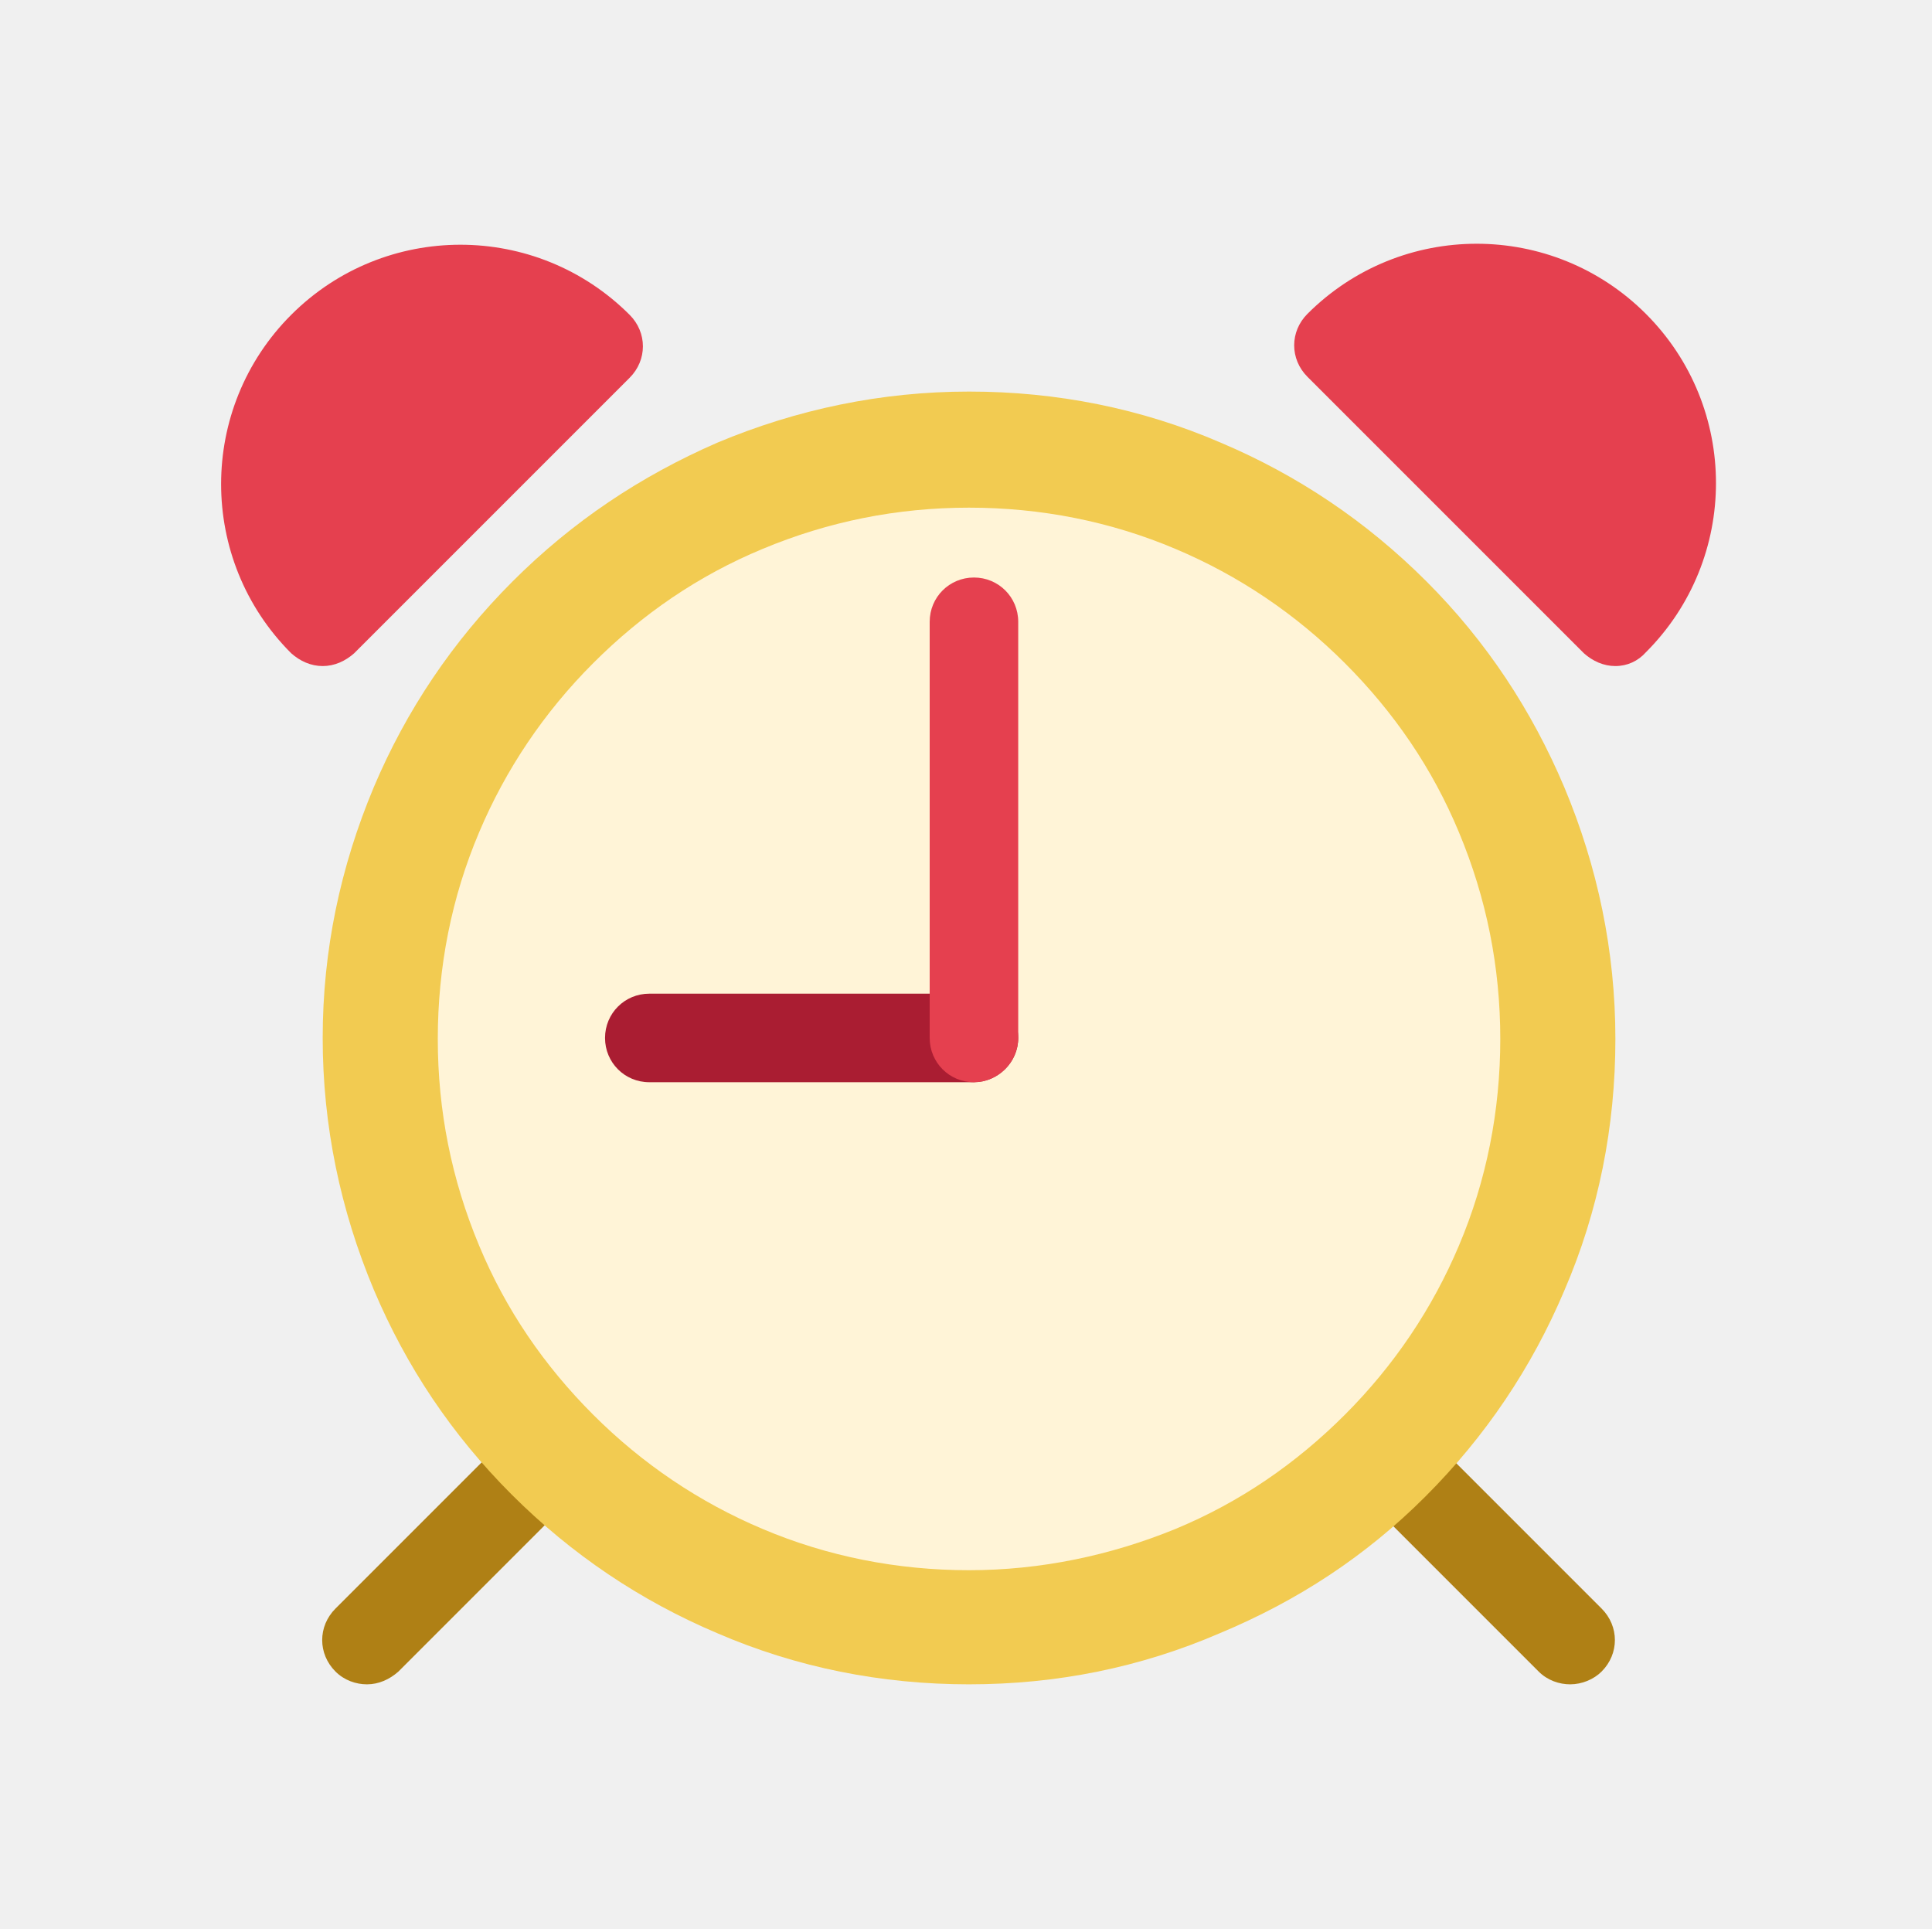
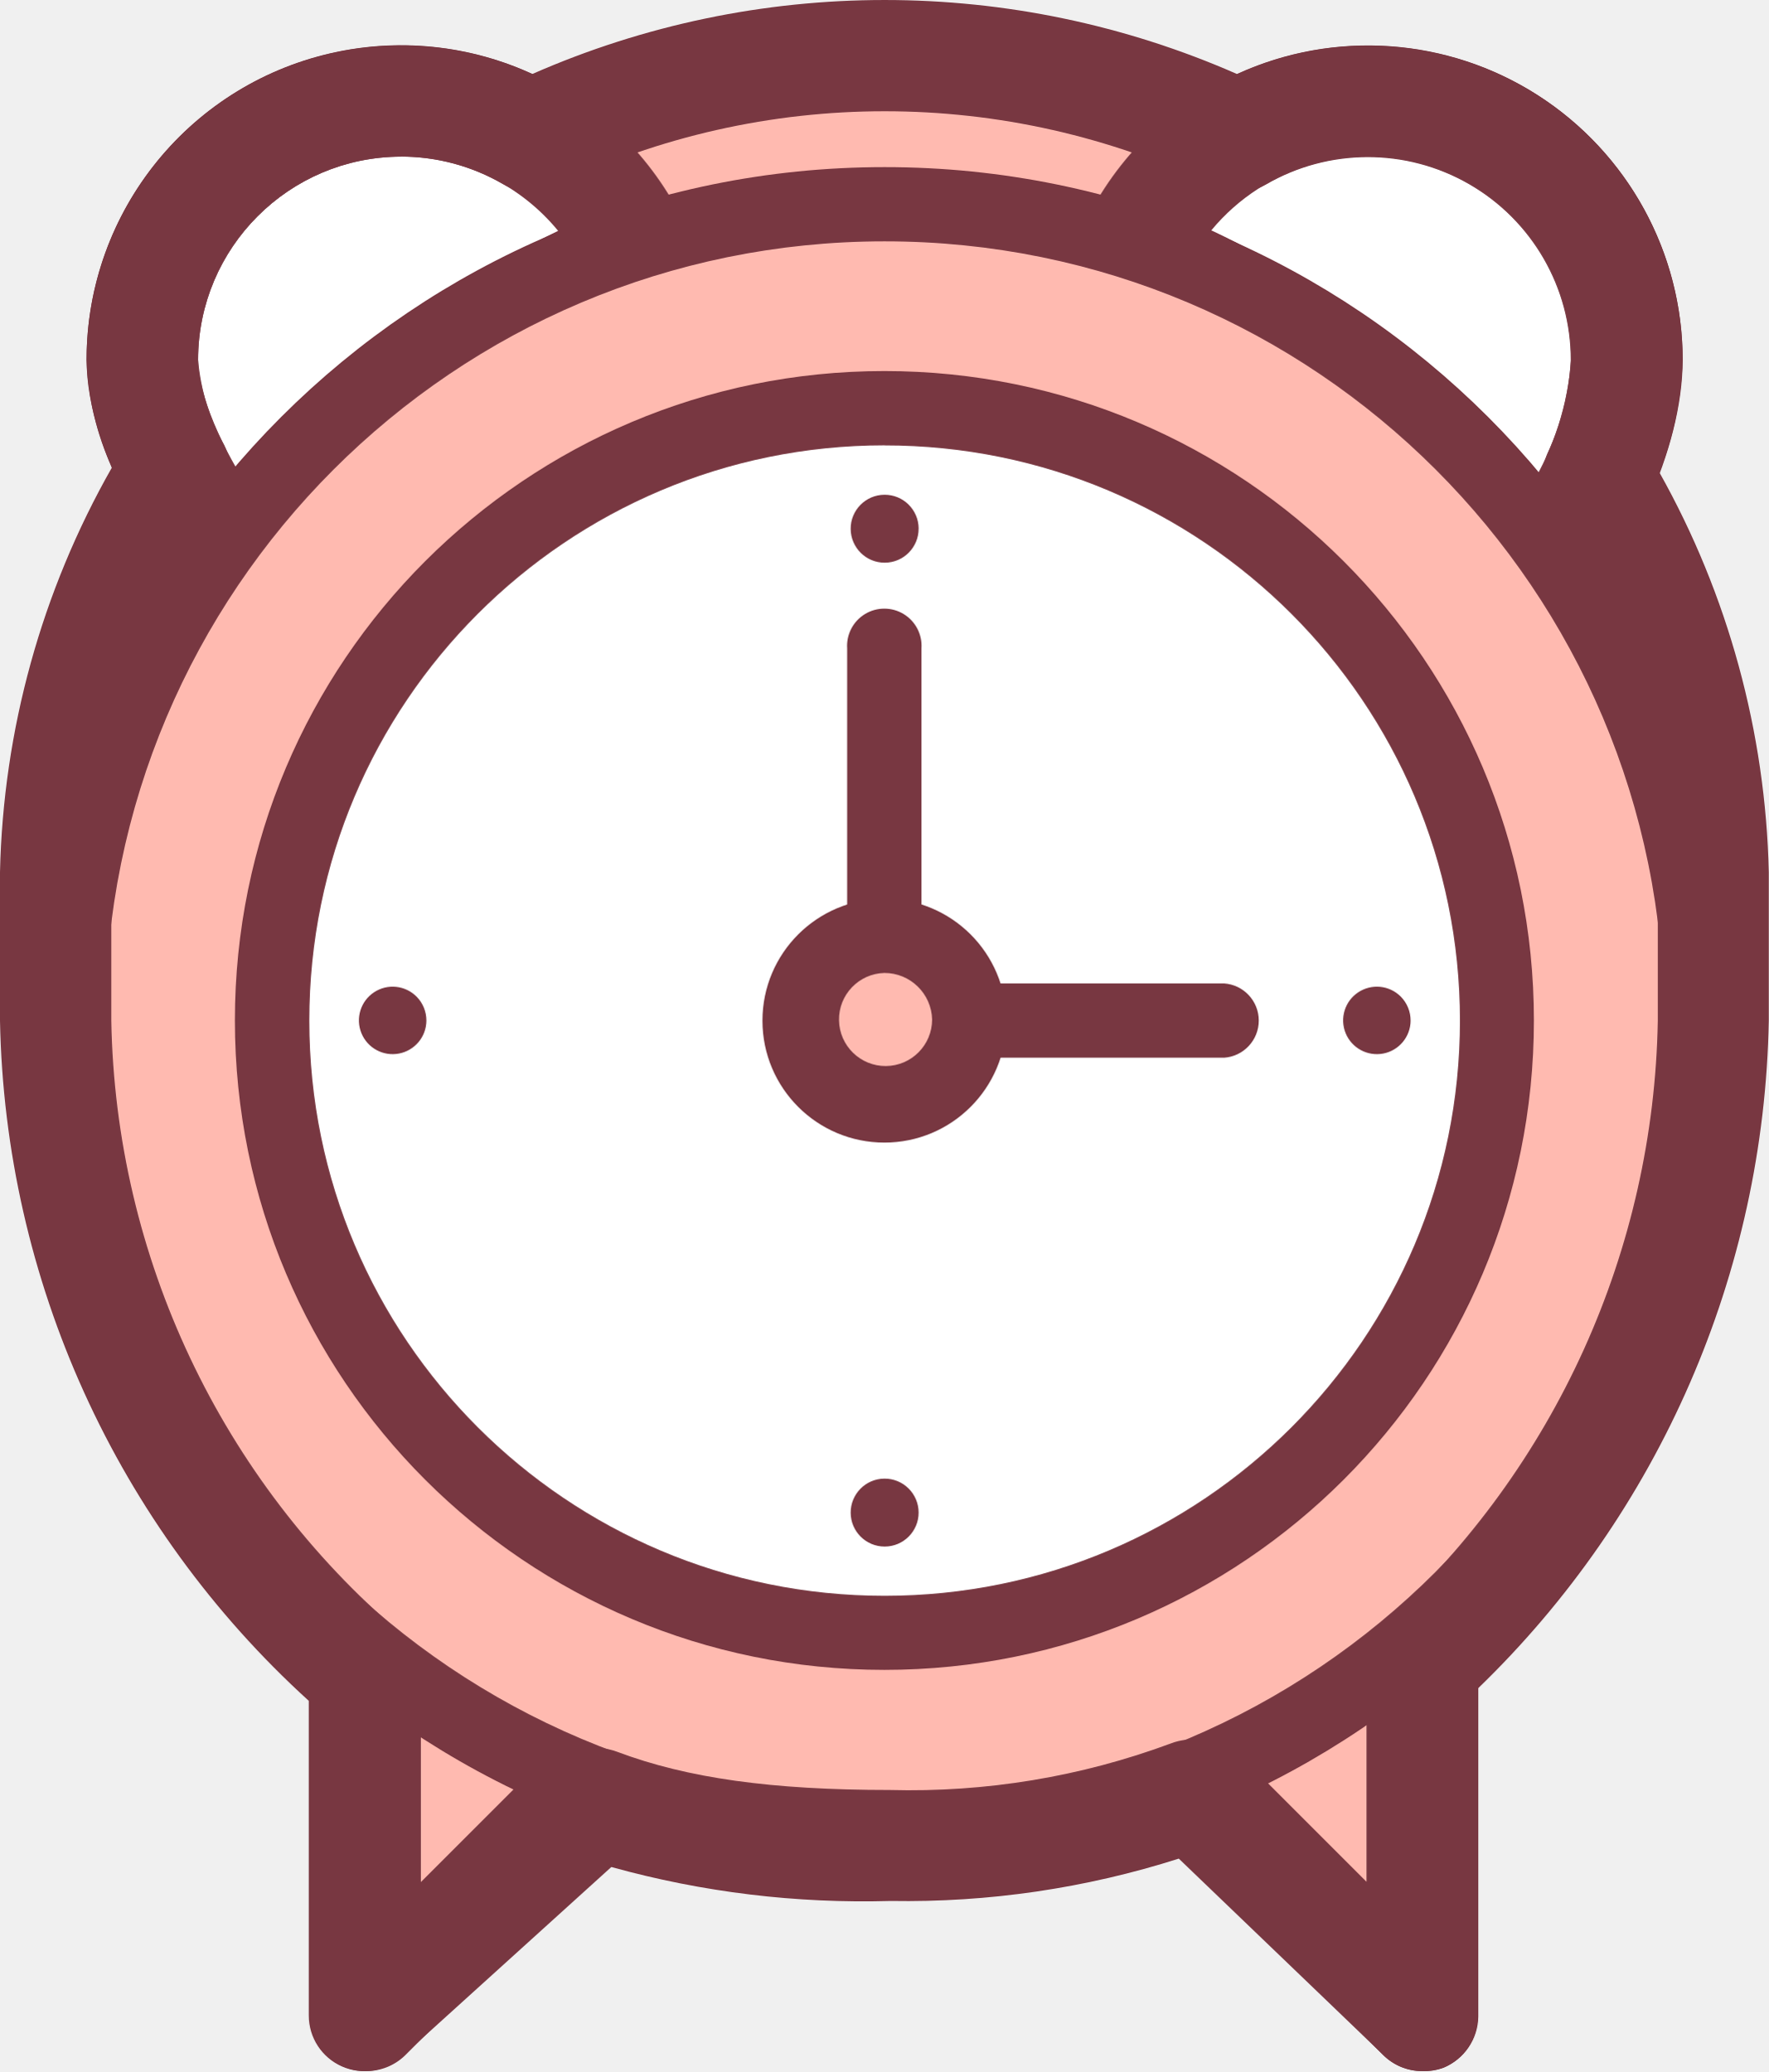
- <svg xmlns="http://www.w3.org/2000/svg" t="1678953084672" class="icon" viewBox="0 0 1026 1024" version="1.1" p-id="3413" width="200.391" height="200">
-   <path d="M194.873 894.433c-5.747 0-12.016-2.09-16.718-6.792-9.404-9.404-9.404-24.033 0-33.437L266.449 765.91c9.404-9.404 24.033-9.404 33.437 0 9.404 9.404 9.404 24.033 0 33.437l-88.294 88.294c-4.702 4.18-10.449 6.792-16.718 6.792zM833.829 894.433c-5.747 0-12.016-2.09-16.718-6.792L728.816 799.347c-9.404-9.404-9.404-24.033 0-33.437s24.033-9.404 33.437 0l88.294 88.294c9.404 9.404 9.404 24.033 0 33.437-4.18 4.18-10.449 6.792-16.718 6.792z" fill="#AF8015" p-id="3414" />
-   <path d="M514.612 894.433c-46.498 0-91.429-8.882-133.747-27.167-40.751-17.241-77.322-41.796-109.192-73.665s-55.902-67.918-73.143-108.669c-17.763-42.318-27.167-87.249-27.167-133.747S180.767 460.278 198.531 417.959c17.241-40.751 41.796-77.322 73.665-109.192s67.918-55.902 108.669-73.665c42.318-17.763 87.249-27.167 133.747-27.167s91.429 8.882 133.747 27.167c40.751 17.241 77.322 41.796 109.192 73.665s55.902 68.441 73.143 109.192c17.763 42.318 27.167 87.249 27.167 133.747s-8.882 91.429-27.167 133.747c-17.241 40.751-41.796 77.322-73.665 109.192s-67.918 55.38-109.192 72.62c-42.318 18.286-86.727 27.167-133.224 27.167z" fill="#F2CB51" p-id="3415" />
-   <path d="M514.612 833.829c-38.139 0-75.233-7.314-109.714-21.943-33.437-14.106-63.739-34.482-89.861-60.604s-46.498-55.902-60.604-89.861c-14.629-35.004-21.943-71.576-21.943-109.714 0-38.139 7.314-75.233 21.943-109.714 14.106-33.437 34.482-63.739 60.604-89.861S370.939 305.633 404.898 291.527c35.004-14.629 71.576-21.943 109.714-21.943 38.139 0 75.233 7.314 109.714 21.943 33.437 14.106 63.739 34.482 89.861 60.604s46.498 55.902 60.604 89.861c14.629 35.004 21.943 71.576 21.943 109.714 0 38.139-7.314 75.233-21.943 109.714-14.106 33.437-34.482 63.739-60.604 89.861s-55.902 46.498-89.861 60.604c-34.482 14.106-71.576 21.943-109.714 21.943z" fill="#FFF4D7" p-id="3416" />
-   <path d="M857.861 353.698c-6.269 0-12.016-2.612-16.718-6.792l-146.808-146.808c-9.404-9.404-9.404-24.033 0-33.437 49.633-49.633 130.09-49.633 179.722 0s49.633 130.09 0 179.722c-4.18 4.702-9.927 7.314-16.196 7.314zM171.363 353.698c-6.269 0-12.016-2.612-16.718-6.792-49.633-49.633-49.633-130.09 0-179.722s130.09-49.633 179.722 0c9.404 9.404 9.404 24.033 0 33.437l-146.286 146.286c-4.702 4.18-10.449 6.792-16.718 6.792z" fill="#E5404F" p-id="3417" />
-   <path d="M517.224 574.694H344.816c-13.061 0-23.51-10.449-23.51-23.51s10.449-23.51 23.51-23.51h172.408c13.061 0 23.51 10.449 23.51 23.51s-10.971 23.51-23.51 23.51z" fill="#AA1D32" p-id="3418" />
-   <path d="M517.224 574.694c-13.061 0-23.51-10.449-23.51-23.51V330.188c0-13.061 10.449-23.51 23.51-23.51s23.51 10.449 23.51 23.51v220.996c0 13.061-10.971 23.51-23.51 23.51z" fill="#E5404F" p-id="3419" />
+ <svg xmlns="http://www.w3.org/2000/svg" width="128.537" height="150.53" viewBox="0 0 128.537 150.53">
+   <g id="闹钟" transform="translate(-74.868 0)">
+     <path id="路径_36" data-name="路径 36" d="M167.9,86.932m-59.33,0A59.33,59.33,0,1,0,167.9,27.6,59.33,59.33,0,0,0,108.565,86.932Z" transform="translate(-28.741 -23.542)" fill="#ffbab0" />
+     <path id="路径_37" data-name="路径 37" d="M152.183,133.273a62.036,62.036,0,1,1,62.053-62.042A62.036,62.036,0,0,1,152.183,133.273Zm0-118.66a56.641,56.641,0,1,0,56.658,56.624,56.641,56.641,0,0,0-56.658-56.624Z" transform="translate(-13.046 -7.848)" fill="#783741" />
+     <path id="路径_38" data-name="路径 38" d="M181.245,61.212A18.807,18.807,0,0,0,145.136,68.6c0,5.192,4.533,12.685,7.932,16.084C161.1,75.25,169.22,65.22,181.245,61.212Z" transform="translate(-59.934 -42.456)" fill="#fff" />
+     <path id="路径_39" data-name="路径 39" d="M129.624,65.354a3.991,3.991,0,0,1-2.858-1.184c-3.788-3.788-9.116-12.16-9.116-18.942a22.849,22.849,0,0,1,43.855-9,4.042,4.042,0,0,1-2.419,5.429c-10.418,3.484-17.978,12.4-25.369,20.989l-1.082,1.285a4.059,4.059,0,0,1-2.926,1.421ZM140.5,30.463a14.782,14.782,0,0,0-14.748,14.765c0,2.571,1.793,6.545,3.941,9.742,6.393-7.442,13.141-14.765,22.223-19.111a14.748,14.748,0,0,0-11.416-5.4Z" transform="translate(-36.49 -19.081)" fill="#783741" />
+     <path id="路径_40" data-name="路径 40" d="M633.329,61.442a18.807,18.807,0,0,1,36.092,7.391,26,26,0,0,1-6.765,15.661c-8.017-9.437-17.3-19.044-29.327-23.052Z" transform="translate(-476.332 -42.685)" fill="#fff" />
+     <path id="路径_41" data-name="路径 41" d="M639.209,65.082h-.169a4.042,4.042,0,0,1-2.909-1.421C628.3,54.494,619.556,45.5,608.563,41.81a4.042,4.042,0,0,1-2.436-5.429,22.866,22.866,0,0,1,43.872,9c0,6.63-4.042,14.613-7.932,18.6a4.042,4.042,0,0,1-2.858,1.1ZM615.751,35.975c9.082,4.211,16.541,11.179,23.2,18.6a20.682,20.682,0,0,0,2.943-9.217,14.765,14.765,0,0,0-26.147-9.387Z" transform="translate(-452.851 -19.231)" fill="#783741" />
+     <path id="路径_42" data-name="路径 42" d="M277.638,765.562l-22.41,22.409-.034-35.956,22.443,13.547Z" transform="translate(-153.807 -641.422)" fill="#ffbab0" />
+     <path id="路径_43" data-name="路径 43" d="M231.981,768.531a4.042,4.042,0,0,1-4.042-4.042V728.532a4.042,4.042,0,0,1,6.139-3.383l22.443,13.53a4.093,4.093,0,0,1,1.911,2.977,4.042,4.042,0,0,1-1.15,3.383l-22.443,22.376a4.026,4.026,0,0,1-2.858,1.116Zm4.025-32.828V754.8l11.839-11.839Z" transform="translate(-130.56 -618.007)" fill="#783741" />
+     <path id="路径_44" data-name="路径 44" d="M625.394,765.562l22.393,22.409.034-35.956-22.426,13.547Z" transform="translate(-469.564 -641.422)" fill="#ffbab0" />
+     <path id="路径_45" data-name="路径 45" d="M624.3,768.515a4.025,4.025,0,0,1-2.858-1.184L599.05,744.989a4.042,4.042,0,0,1,.761-6.325l22.443-13.53a4.025,4.025,0,0,1,6.122,3.383V764.54a4.059,4.059,0,0,1-2.571,3.738,4.18,4.18,0,0,1-1.505.237ZM608.42,742.926l11.839,11.839v-19.01Z" transform="translate(-446.079 -617.991)" fill="#783741" />
+     <path id="路径_46" data-name="路径 46" d="M167.9,160.3m-59.33,0a59.33,59.33,0,1,0,59.33-59.33,59.33,59.33,0,0,0-59.33,59.33Z" transform="translate(-28.741 -86.125)" fill="#ffbab0" />
+     <path id="路径_47" data-name="路径 47" d="M152.183,206.646A62.036,62.036,0,1,1,214.236,144.6,62.036,62.036,0,0,1,152.183,206.646Zm0-118.677a56.641,56.641,0,1,0,56.658,56.647,56.641,56.641,0,0,0-56.658-56.647Z" transform="translate(-13.046 -70.43)" fill="#783741" />
+     <path id="路径_48" data-name="路径 48" d="M178.222,150.524a3.991,3.991,0,0,1-2.791-1.133l-14.9-14.308a65.249,65.249,0,0,1-20.938,3.078,68.378,68.378,0,0,1-20.3-2.469l-15.222,13.784a4.042,4.042,0,0,1-6.765-2.994V123.616A68.565,68.565,0,0,1,74.868,74.18V63.389A62.256,62.256,0,0,1,83,33.978a20.549,20.549,0,0,1-1.844-7.831A22.866,22.866,0,0,1,113.548,5.379a63.643,63.643,0,0,1,51.212,0,22.866,22.866,0,0,1,32.388,20.769,24.22,24.22,0,0,1-1.691,8.186,62.307,62.307,0,0,1,7.949,29.056V74.18a69.224,69.224,0,0,1-21.141,48.54v23.83a4.076,4.076,0,0,1-2.469,3.721,3.991,3.991,0,0,1-1.573.254ZM104.009,11.383A14.782,14.782,0,0,0,89.261,26.148a15.424,15.424,0,0,0,1.894,6.19,4.059,4.059,0,0,1-.1,3.788c-5.378,9.539-8.1,18.621-8.1,27.263V74.18a59.922,59.922,0,0,0,21.023,44.515,4.11,4.11,0,0,1,1.454,3.078v15.594l10.148-9.251a4.008,4.008,0,0,1,4.144-.795c5.074,1.911,11.213,2.774,19.8,2.774a54.459,54.459,0,0,0,20.431-3.383,4.076,4.076,0,0,1,4.3.846l9.945,9.437V120.927a4.076,4.076,0,0,1,1.37-3.044,60.531,60.531,0,0,0,19.771-43.7V63.389c0-8.456-2.638-17.488-7.848-26.841a4.093,4.093,0,0,1-.169-3.6,18.08,18.08,0,0,0,1.691-6.765,14.748,14.748,0,0,0-22.156-12.769,4.059,4.059,0,0,1-3.755.118,55.373,55.373,0,0,0-47.9,0,4.008,4.008,0,0,1-3.788-.152,14.782,14.782,0,0,0-7.408-2Z" fill="#783741" />
+     <path id="路径_49" data-name="路径 49" d="M253.921,246.331m-44.5,0a44.5,44.5,0,1,0,44.5-44.5,44.5,44.5,0,0,0-44.5,44.5Z" transform="translate(-114.767 -172.151)" fill="#fff" />
+     <path id="路径_50" data-name="路径 50" d="M238.112,277.725a47.2,47.2,0,1,1,47.2-47.2,47.2,47.2,0,0,1-47.2,47.2Zm0-89a41.808,41.808,0,1,0,41.825,41.814A41.808,41.808,0,0,0,238.112,188.73Z" transform="translate(-98.975 -156.359)" fill="#783741" />
+     <path id="路径_51" data-name="路径 51" d="M520.817,333.218H496.141a2.706,2.706,0,0,1-2.706-2.689v-27.06a2.706,2.706,0,1,1,5.4,0v24.354h21.987a2.706,2.706,0,0,1,0,5.4Z" transform="translate(-357.004 -256.349)" fill="#783741" />
+     <path id="路径_52" data-name="路径 52" d="M476.2,468.607m-6.173,0a6.173,6.173,0,1,0,6.173-6.173A6.173,6.173,0,0,0,470.023,468.607Z" transform="translate(-337.043 -394.427)" fill="#ffbab0" />
+     <path id="路径_53" data-name="路径 53" d="M460.485,461.872a8.862,8.862,0,1,1,8.862-8.862A8.862,8.862,0,0,1,460.485,461.872Zm0-12.329a3.383,3.383,0,1,0,3.467,3.383A3.467,3.467,0,0,0,460.485,449.543Z" transform="translate(-321.348 -378.83)" fill="#783741" />
+     <path id="路径_54" data-name="路径 54" d="M292.684,246.952A2.469,2.469,0,1,1,290.2,244.5a2.469,2.469,0,0,1,2.486,2.452Zm35.754,35.771a2.452,2.452,0,1,1-.718-1.751A2.469,2.469,0,0,1,328.437,282.723Zm-35.754,35.754a2.469,2.469,0,1,1-2.486-2.469,2.469,2.469,0,0,1,2.486,2.469Zm-35.771-35.754a2.452,2.452,0,1,1-.712-1.745A2.469,2.469,0,0,1,256.913,282.723Z" transform="translate(-151.06 -208.543)" fill="#783741" />
+   </g>
</svg>
